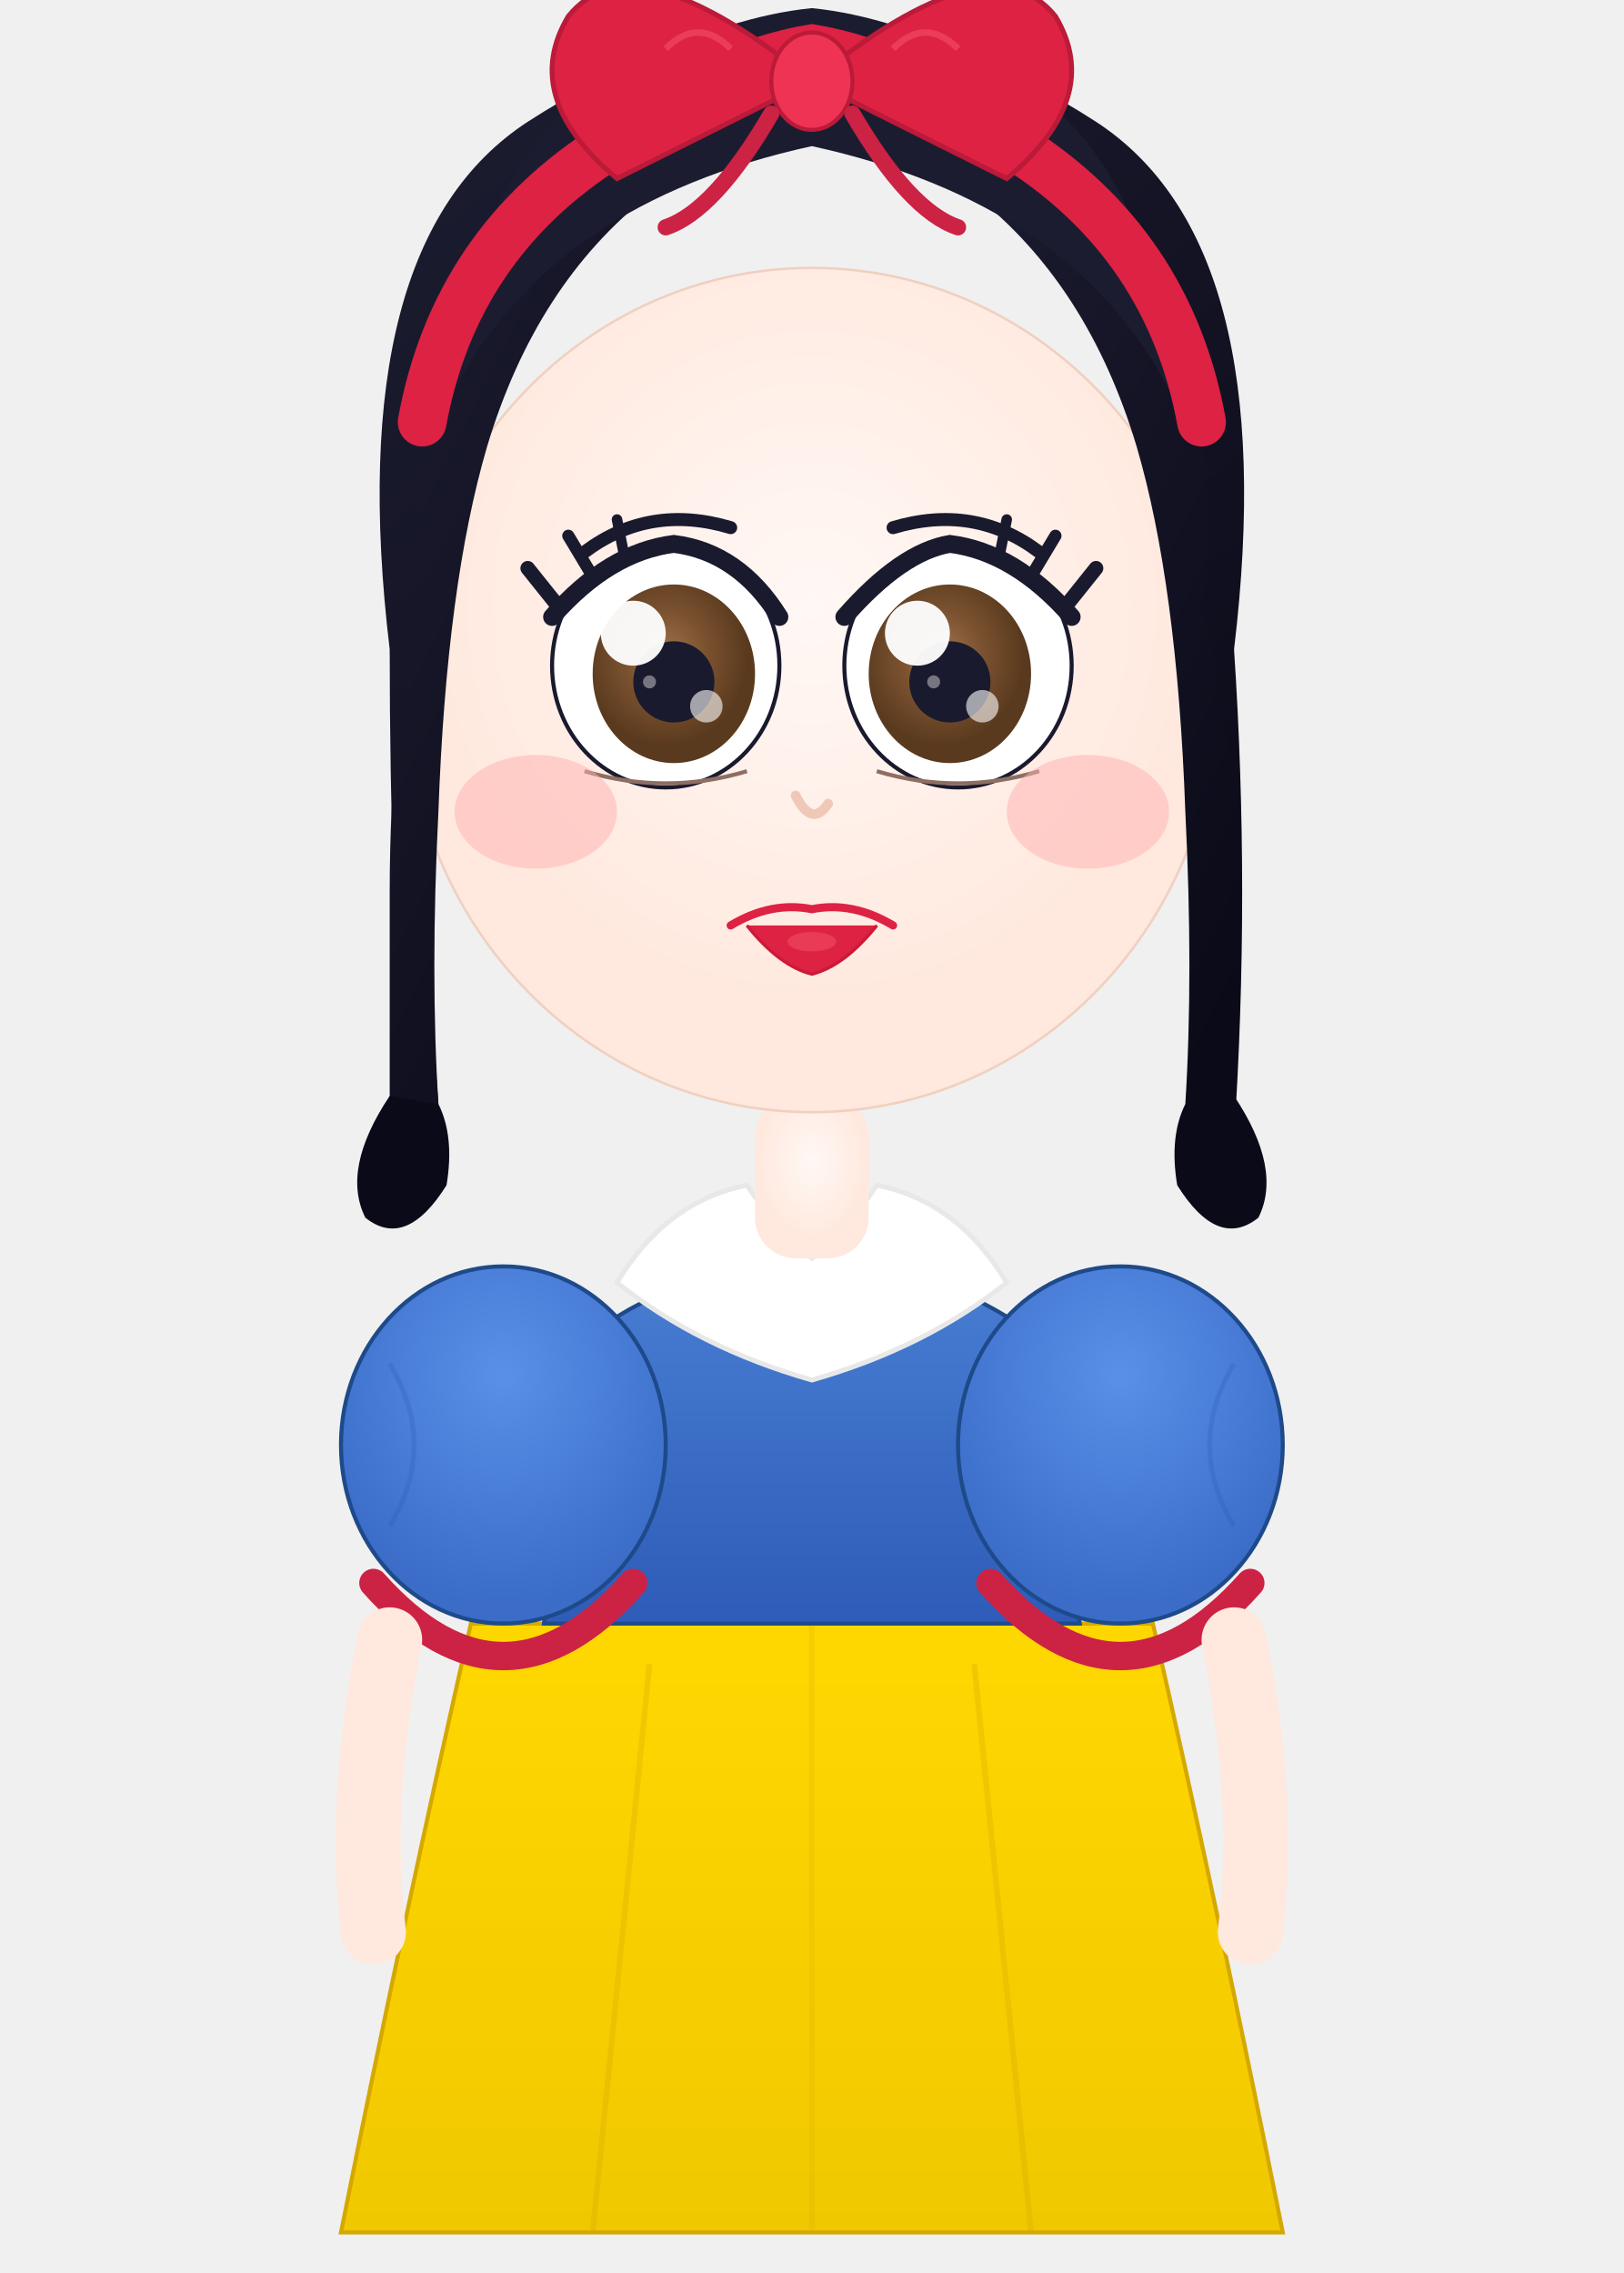
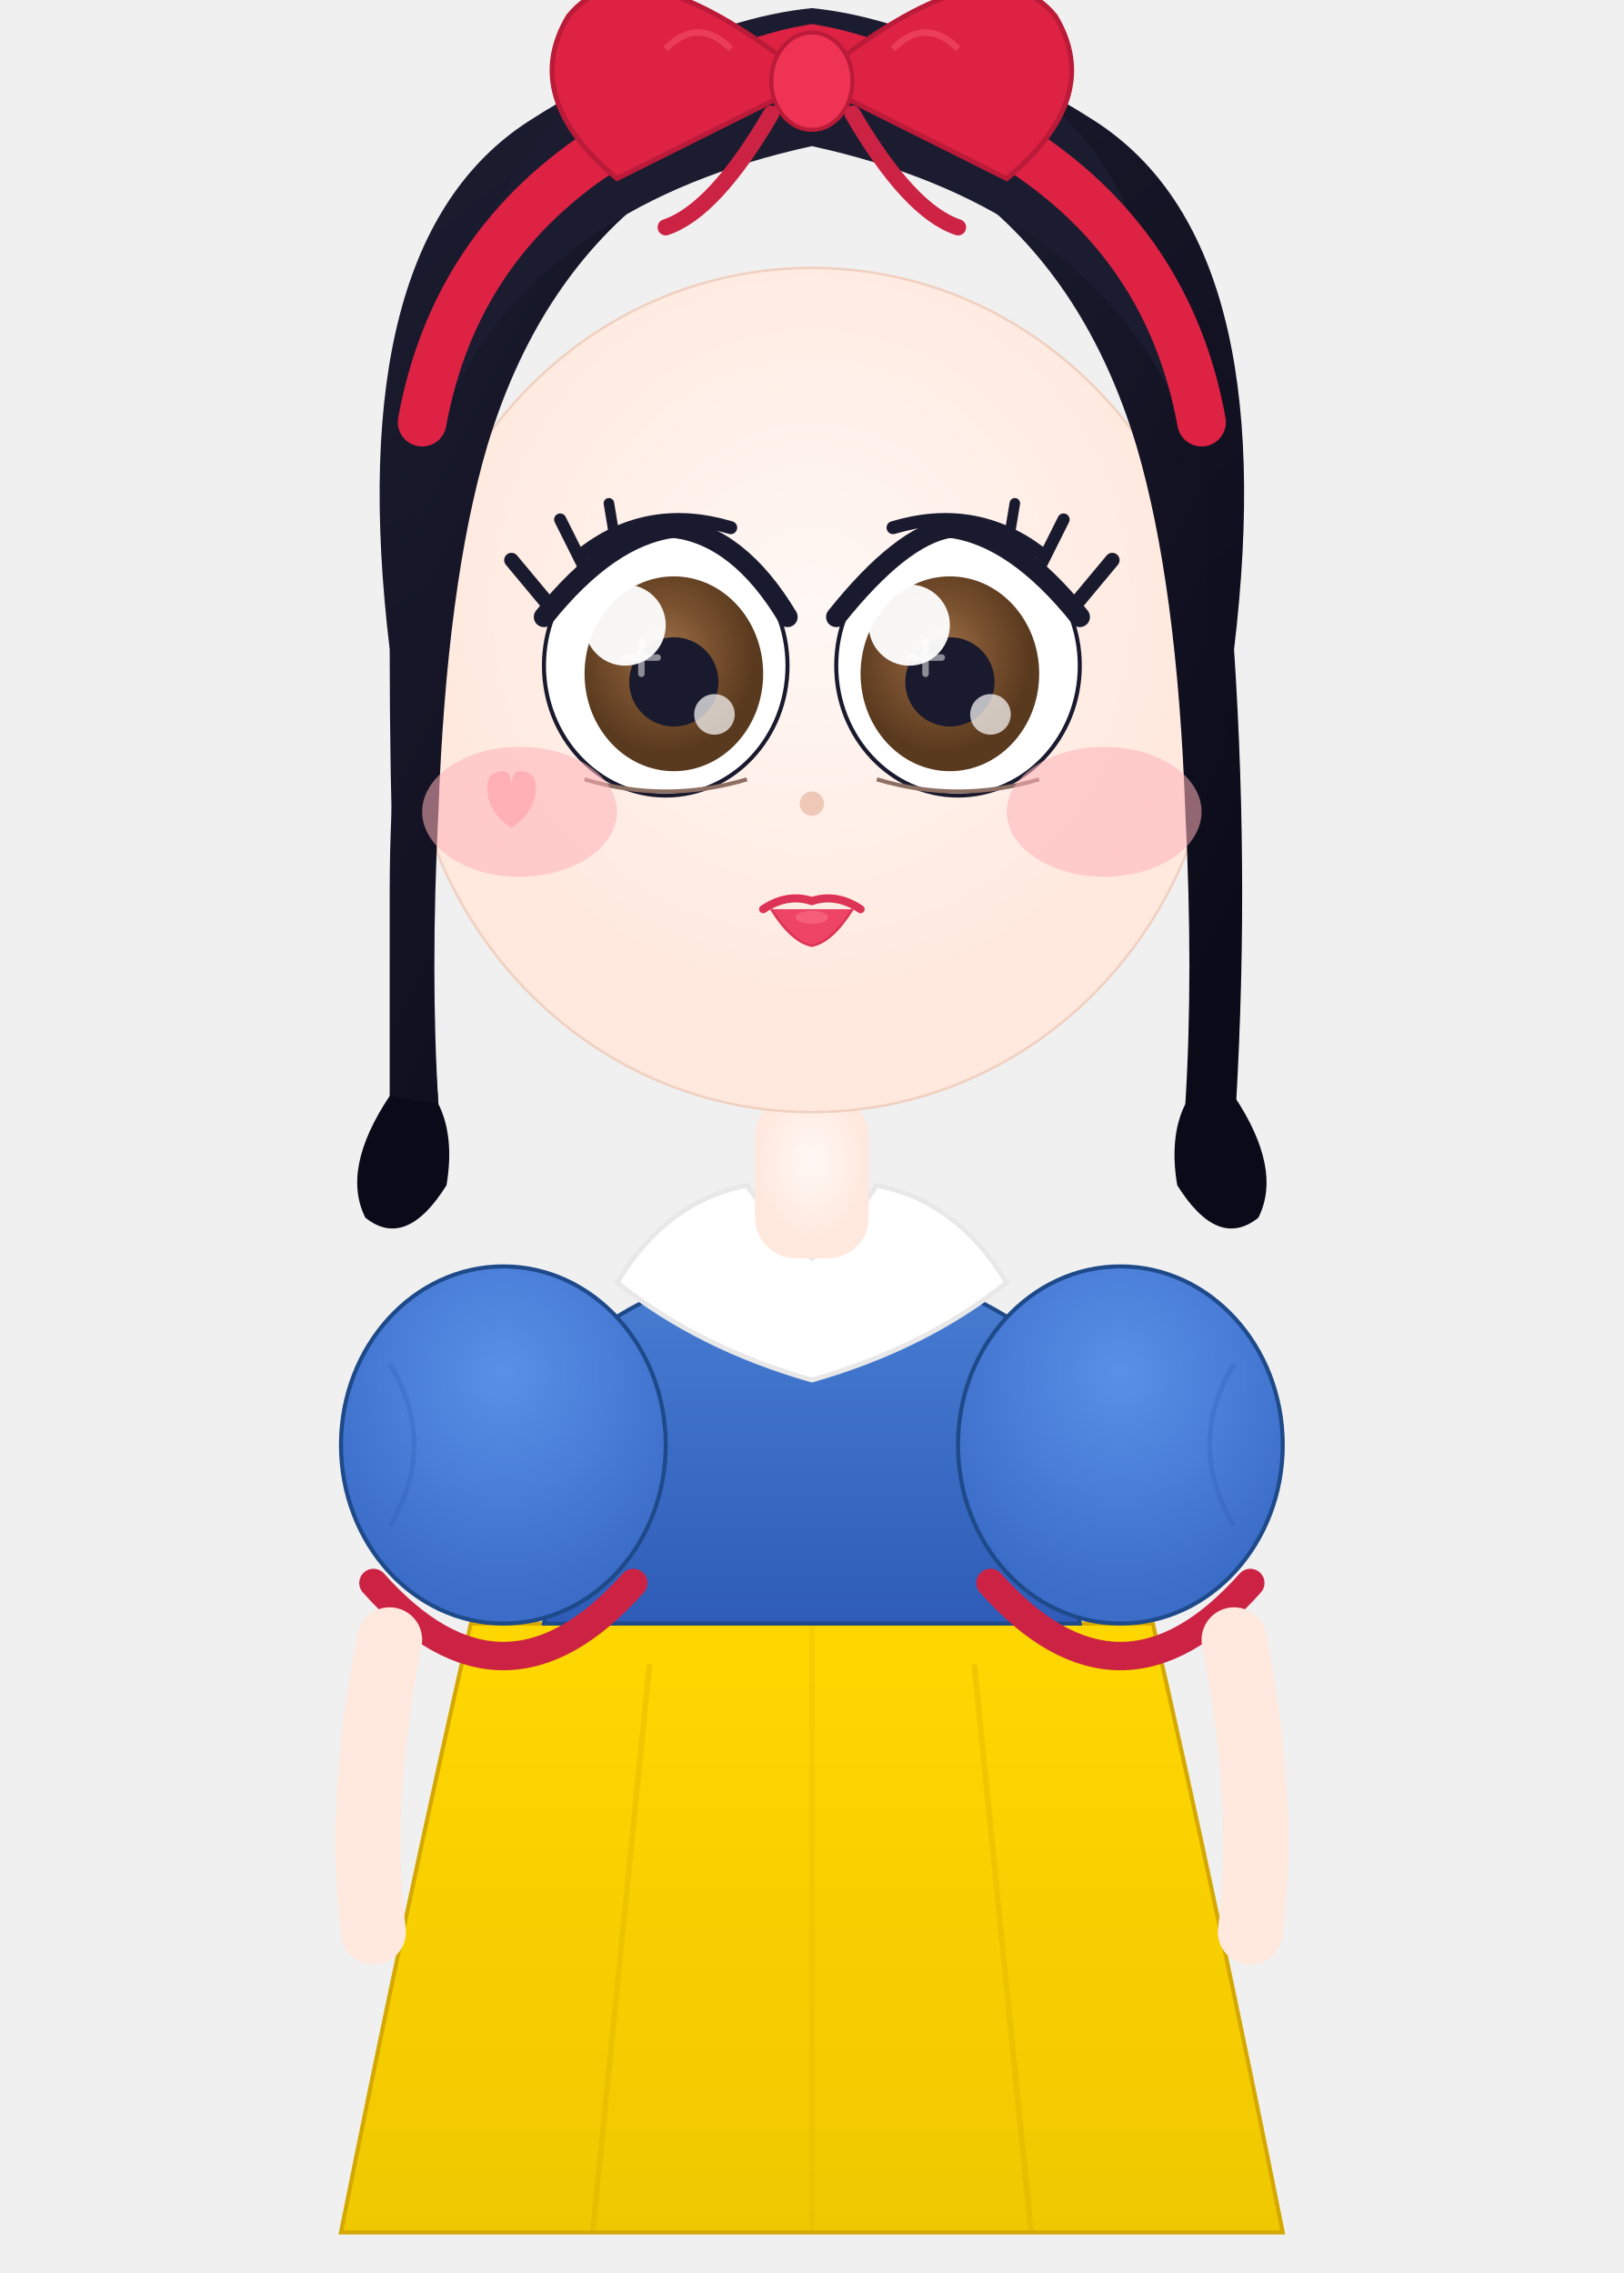
<svg xmlns="http://www.w3.org/2000/svg" viewBox="0 0 200 280" width="200" height="280">
  <defs>
    <radialGradient id="skinGrad" cx="50%" cy="40%" r="50%">
      <stop offset="0%" stop-color="#FFF8F5" />
      <stop offset="100%" stop-color="#FFE8DD" />
    </radialGradient>
    <linearGradient id="hairGrad" x1="20%" y1="0%" x2="80%" y2="100%">
      <stop offset="0%" stop-color="#1C1C30" />
      <stop offset="100%" stop-color="#0A0A18" />
    </linearGradient>
    <linearGradient id="blueGrad" x1="0" y1="0" x2="0" y2="1">
      <stop offset="0%" stop-color="#4A80D4" />
      <stop offset="100%" stop-color="#2E5CB8" />
    </linearGradient>
    <linearGradient id="yellowGrad" x1="0" y1="0" x2="0" y2="1">
      <stop offset="0%" stop-color="#FFD700" />
      <stop offset="100%" stop-color="#F0C800" />
    </linearGradient>
    <radialGradient id="sleeveGrad" cx="50%" cy="30%" r="65%">
      <stop offset="0%" stop-color="#5A90E8" />
      <stop offset="100%" stop-color="#3A6CC8" />
    </radialGradient>
    <radialGradient id="eyeGrad" cx="45%" cy="40%" r="50%">
      <stop offset="0%" stop-color="#A0724A" />
      <stop offset="50%" stop-color="#7B5230" />
      <stop offset="100%" stop-color="#5A3A1E" />
    </radialGradient>
  </defs>
  <path d="M58 200 Q50 235 42 275 L158 275 Q150 235 142 200 Z" fill="url(#yellowGrad)" stroke="#D4A800" stroke-width="0.5" />
  <path d="M80 205 Q77 235 73 275" fill="none" stroke="#D4A800" stroke-width="0.7" opacity="0.3" />
  <path d="M100 200 Q100 235 100 275" fill="none" stroke="#D4A800" stroke-width="0.7" opacity="0.2" />
  <path d="M120 205 Q123 235 127 275" fill="none" stroke="#D4A800" stroke-width="0.7" opacity="0.3" />
  <path d="M72 165 L67 200 L133 200 L128 165 Q118 157 100 154 Q82 157 72 165 Z" fill="url(#blueGrad)" stroke="#1E4A8A" stroke-width="0.5" />
  <path d="M76 158 Q82 148 92 146 Q96 152 100 155 Q104 152 108 146 Q118 148 124 158 Q114 166 100 170 Q86 166 76 158 Z" fill="white" stroke="#E8E8E8" stroke-width="0.6" />
  <ellipse cx="62" cy="178" rx="20" ry="22" fill="url(#sleeveGrad)" stroke="#1E4A8A" stroke-width="0.5" />
  <path d="M48 168 Q54 178 48 188" fill="none" stroke="#2858B0" stroke-width="0.6" opacity="0.25" />
  <path d="M46 195 Q54 204 62 204 Q70 204 78 195" fill="none" stroke="#CC2244" stroke-width="3.5" stroke-linecap="round" />
  <ellipse cx="138" cy="178" rx="20" ry="22" fill="url(#sleeveGrad)" stroke="#1E4A8A" stroke-width="0.5" />
  <path d="M152 168 Q146 178 152 188" fill="none" stroke="#2858B0" stroke-width="0.6" opacity="0.25" />
  <path d="M122 195 Q130 204 138 204 Q146 204 154 195" fill="none" stroke="#CC2244" stroke-width="3.5" stroke-linecap="round" />
  <path d="M48 202 Q44 222 46 238" fill="none" stroke="#FFE8DD" stroke-width="8" stroke-linecap="round" />
  <path d="M152 202 Q156 222 154 238" fill="none" stroke="#FFE8DD" stroke-width="8" stroke-linecap="round" />
  <rect x="93" y="135" width="14" height="20" rx="5" fill="url(#skinGrad)" />
  <ellipse cx="100" cy="85" rx="50" ry="52" fill="url(#skinGrad)" stroke="#F0D0C0" stroke-width="0.3" />
  <path d="M48 80 Q42 30 65 15 Q82 4 100 2 Q118 4 135 15 Q158 30 152 80 Q154 110 152 140 L148 136 Q150 110 148 82 Q148 38 132 22 Q118 10 100 8 Q82 10 68 22 Q52 38 52 82 Q52 110 54 136 L50 140 Q48 110 48 80 Z" fill="url(#hairGrad)" />
  <path d="M52 75 Q48 50 62 30 Q72 18 86 12 L80 24 Q66 35 60 55 Q55 72 54 100 Q53 120 54 136 Q50 142 48 138 L48 110 Q48 88 52 75 Z" fill="url(#hairGrad)" />
  <path d="M48 135 Q42 144 45 150 Q50 154 55 146 Q56 140 54 136" fill="#0A0A18" />
  <path d="M148 75 Q152 50 138 30 Q128 18 114 12 L120 24 Q134 35 140 55 Q145 72 146 100 Q147 120 146 136 Q150 142 152 138 L152 110 Q152 88 148 75 Z" fill="url(#hairGrad)" />
  <path d="M152 135 Q158 144 155 150 Q150 154 145 146 Q144 140 146 136" fill="#0A0A18" />
  <path d="M56 48 Q58 18 78 8 Q90 2 100 1 Q110 2 122 8 Q142 18 144 48 Q132 25 100 18 Q68 25 56 48 Z" fill="#1C1C30" />
  <path d="M76 10 Q88 4 100 3 Q108 4 114 7" fill="none" stroke="#3838558" stroke-width="2" opacity="0.25" stroke-linecap="round" />
  <path d="M52 52 Q56 30 75 18 Q88 8 100 6 Q112 8 125 18 Q144 30 148 52" fill="none" stroke="#DD2244" stroke-width="6" stroke-linecap="round" />
  <path d="M100 10 Q78 -8 70 2 Q64 12 76 22 Q88 16 100 10 Z" fill="#DD2244" stroke="#BB1A38" stroke-width="0.6" />
  <path d="M82 6 Q86 2 90 6" fill="none" stroke="#FF6677" stroke-width="0.8" opacity="0.4" />
  <path d="M100 10 Q122 -8 130 2 Q136 12 124 22 Q112 16 100 10 Z" fill="#DD2244" stroke="#BB1A38" stroke-width="0.6" />
  <path d="M110 6 Q114 2 118 6" fill="none" stroke="#FF6677" stroke-width="0.8" opacity="0.4" />
  <ellipse cx="100" cy="10" rx="5" ry="6" fill="#EE3355" stroke="#BB1A38" stroke-width="0.5" />
  <path d="M95 14 Q88 26 82 28" fill="none" stroke="#CC2244" stroke-width="2" stroke-linecap="round" />
  <path d="M105 14 Q112 26 118 28" fill="none" stroke="#CC2244" stroke-width="2" stroke-linecap="round" />
  <path d="M72 68 Q80 62 90 65" fill="none" stroke="#1A1A2E" stroke-width="1.6" stroke-linecap="round" />
  <path d="M110 65 Q120 62 128 68" fill="none" stroke="#1A1A2E" stroke-width="1.6" stroke-linecap="round" />
-   <ellipse cx="82" cy="82" rx="14" ry="15" fill="white" stroke="#1A1A2E" stroke-width="0.5" />
-   <ellipse cx="83" cy="83" rx="10" ry="11" fill="url(#eyeGrad)" />
-   <circle cx="83" cy="84" r="5" fill="#1A1A2E" />
-   <circle cx="78" cy="78" r="4" fill="white" opacity="0.95" />
-   <circle cx="87" cy="87" r="2" fill="white" opacity="0.6" />
-   <circle cx="80" cy="84" r="0.8" fill="white" opacity="0.4" />
-   <path d="M68 76 Q75 68 83 67 Q91 68 96 76" stroke="#1A1A2E" stroke-width="2.2" fill="none" stroke-linecap="round" />
-   <line x1="69" y1="75" x2="65" y2="70" stroke="#1A1A2E" stroke-width="1.8" stroke-linecap="round" />
-   <line x1="73" y1="71" x2="70" y2="66" stroke="#1A1A2E" stroke-width="1.5" stroke-linecap="round" />
-   <line x1="77" y1="69" x2="76" y2="64" stroke="#1A1A2E" stroke-width="1.3" stroke-linecap="round" />
-   <path d="M72 95 Q82 98 92 95" stroke="#8D6E63" stroke-width="0.5" fill="none" />
-   <ellipse cx="118" cy="82" rx="14" ry="15" fill="white" stroke="#1A1A2E" stroke-width="0.5" />
-   <ellipse cx="117" cy="83" rx="10" ry="11" fill="url(#eyeGrad)" />
-   <circle cx="117" cy="84" r="5" fill="#1A1A2E" />
-   <circle cx="113" cy="78" r="4" fill="white" opacity="0.95" />
-   <circle cx="121" cy="87" r="2" fill="white" opacity="0.6" />
-   <circle cx="115" cy="84" r="0.8" fill="white" opacity="0.4" />
-   <path d="M104 76 Q111 68 117 67 Q125 68 132 76" stroke="#1A1A2E" stroke-width="2.2" fill="none" stroke-linecap="round" />
-   <line x1="131" y1="75" x2="135" y2="70" stroke="#1A1A2E" stroke-width="1.8" stroke-linecap="round" />
-   <line x1="127" y1="71" x2="130" y2="66" stroke="#1A1A2E" stroke-width="1.5" stroke-linecap="round" />
-   <line x1="123" y1="69" x2="124" y2="64" stroke="#1A1A2E" stroke-width="1.3" stroke-linecap="round" />
-   <path d="M108 95 Q118 98 128 95" stroke="#8D6E63" stroke-width="0.5" fill="none" />
-   <path d="M98 98 Q100 102 102 99" stroke="#F0C8B8" stroke-width="1.2" fill="none" stroke-linecap="round" />
-   <ellipse cx="66" cy="100" rx="10" ry="7" fill="#FFB0B0" opacity="0.5" />
-   <ellipse cx="134" cy="100" rx="10" ry="7" fill="#FFB0B0" opacity="0.5" />
-   <path d="M90 114 Q95 111 100 112 Q105 111 110 114" fill="none" stroke="#DD2244" stroke-width="1" stroke-linecap="round" />
-   <path d="M92 114 Q96 119 100 120 Q104 119 108 114" fill="#DD2244" stroke="#CC1A38" stroke-width="0.4" />
-   <ellipse cx="100" cy="116" rx="3" ry="1.2" fill="#FF6677" opacity="0.35" />
+   <ellipse cx="82" cy="82" rx="15" ry="16" fill="white" stroke="#1A1A2E" stroke-width="0.5" />
+   <ellipse cx="83" cy="83" rx="11" ry="12" fill="url(#eyeGrad)" />
+   <circle cx="83" cy="84" r="5.5" fill="#1A1A2E" />
+   <circle cx="77" cy="77" r="5" fill="white" opacity="0.95" />
+   <circle cx="88" cy="88" r="2.5" fill="white" opacity="0.7" />
+   <g transform="translate(79,81)" opacity="0.5">
+     <line x1="0" y1="-2" x2="0" y2="2" stroke="white" stroke-width="0.8" stroke-linecap="round" />
+     <line x1="-2" y1="0" x2="2" y2="0" stroke="white" stroke-width="0.8" stroke-linecap="round" />
+   </g>
+   <path d="M67 76 Q75 66 83 65 Q91 66 97 76" stroke="#1A1A2E" stroke-width="2.5" fill="none" stroke-linecap="round" />
+   <line x1="68" y1="75" x2="63" y2="69" stroke="#1A1A2E" stroke-width="1.8" stroke-linecap="round" />
+   <line x1="72" y1="70" x2="69" y2="64" stroke="#1A1A2E" stroke-width="1.5" stroke-linecap="round" />
+   <line x1="76" y1="68" x2="75" y2="62" stroke="#1A1A2E" stroke-width="1.3" stroke-linecap="round" />
+   <path d="M72 96 Q82 99 92 96" stroke="#8D6E63" stroke-width="0.5" fill="none" />
+   <ellipse cx="118" cy="82" rx="15" ry="16" fill="white" stroke="#1A1A2E" stroke-width="0.5" />
+   <ellipse cx="117" cy="83" rx="11" ry="12" fill="url(#eyeGrad)" />
+   <circle cx="117" cy="84" r="5.5" fill="#1A1A2E" />
+   <circle cx="112" cy="77" r="5" fill="white" opacity="0.95" />
+   <circle cx="122" cy="88" r="2.5" fill="white" opacity="0.7" />
+   <g transform="translate(114,81)" opacity="0.5">
+     <line x1="0" y1="-2" x2="0" y2="2" stroke="white" stroke-width="0.8" stroke-linecap="round" />
+     <line x1="-2" y1="0" x2="2" y2="0" stroke="white" stroke-width="0.8" stroke-linecap="round" />
+   </g>
+   <path d="M103 76 Q111 66 117 65 Q125 66 133 76" stroke="#1A1A2E" stroke-width="2.5" fill="none" stroke-linecap="round" />
+   <line x1="132" y1="75" x2="137" y2="69" stroke="#1A1A2E" stroke-width="1.8" stroke-linecap="round" />
+   <line x1="128" y1="70" x2="131" y2="64" stroke="#1A1A2E" stroke-width="1.5" stroke-linecap="round" />
+   <line x1="124" y1="68" x2="125" y2="62" stroke="#1A1A2E" stroke-width="1.3" stroke-linecap="round" />
+   <path d="M108 96 Q118 99 128 96" stroke="#8D6E63" stroke-width="0.5" fill="none" />
+   <circle cx="100" cy="99" r="1.5" fill="#F0C8B8" />
+   <ellipse cx="64" cy="100" rx="12" ry="8" fill="#FFB0B8" opacity="0.55" />
+   <ellipse cx="136" cy="100" rx="12" ry="8" fill="#FFB0B8" opacity="0.55" />
+   <path d="M60 97 Q60 95 62 95 Q63 95 63 97 Q63 95 64 95 Q66 95 66 97 Q66 100 63 102 Q60 100 60 97 Z" fill="#FF8899" opacity="0.4" />
+   <path d="M94 112 Q97 110 100 111 Q103 110 106 112" fill="none" stroke="#DD3355" stroke-width="1" stroke-linecap="round" />
+   <path d="M95 112 Q97.5 116 100 116.5 Q102.5 116 105 112" fill="#EE4466" stroke="#DD3355" stroke-width="0.3" />
+   <ellipse cx="100" cy="113" rx="2" ry="0.8" fill="#FF8899" opacity="0.4" />
</svg>
